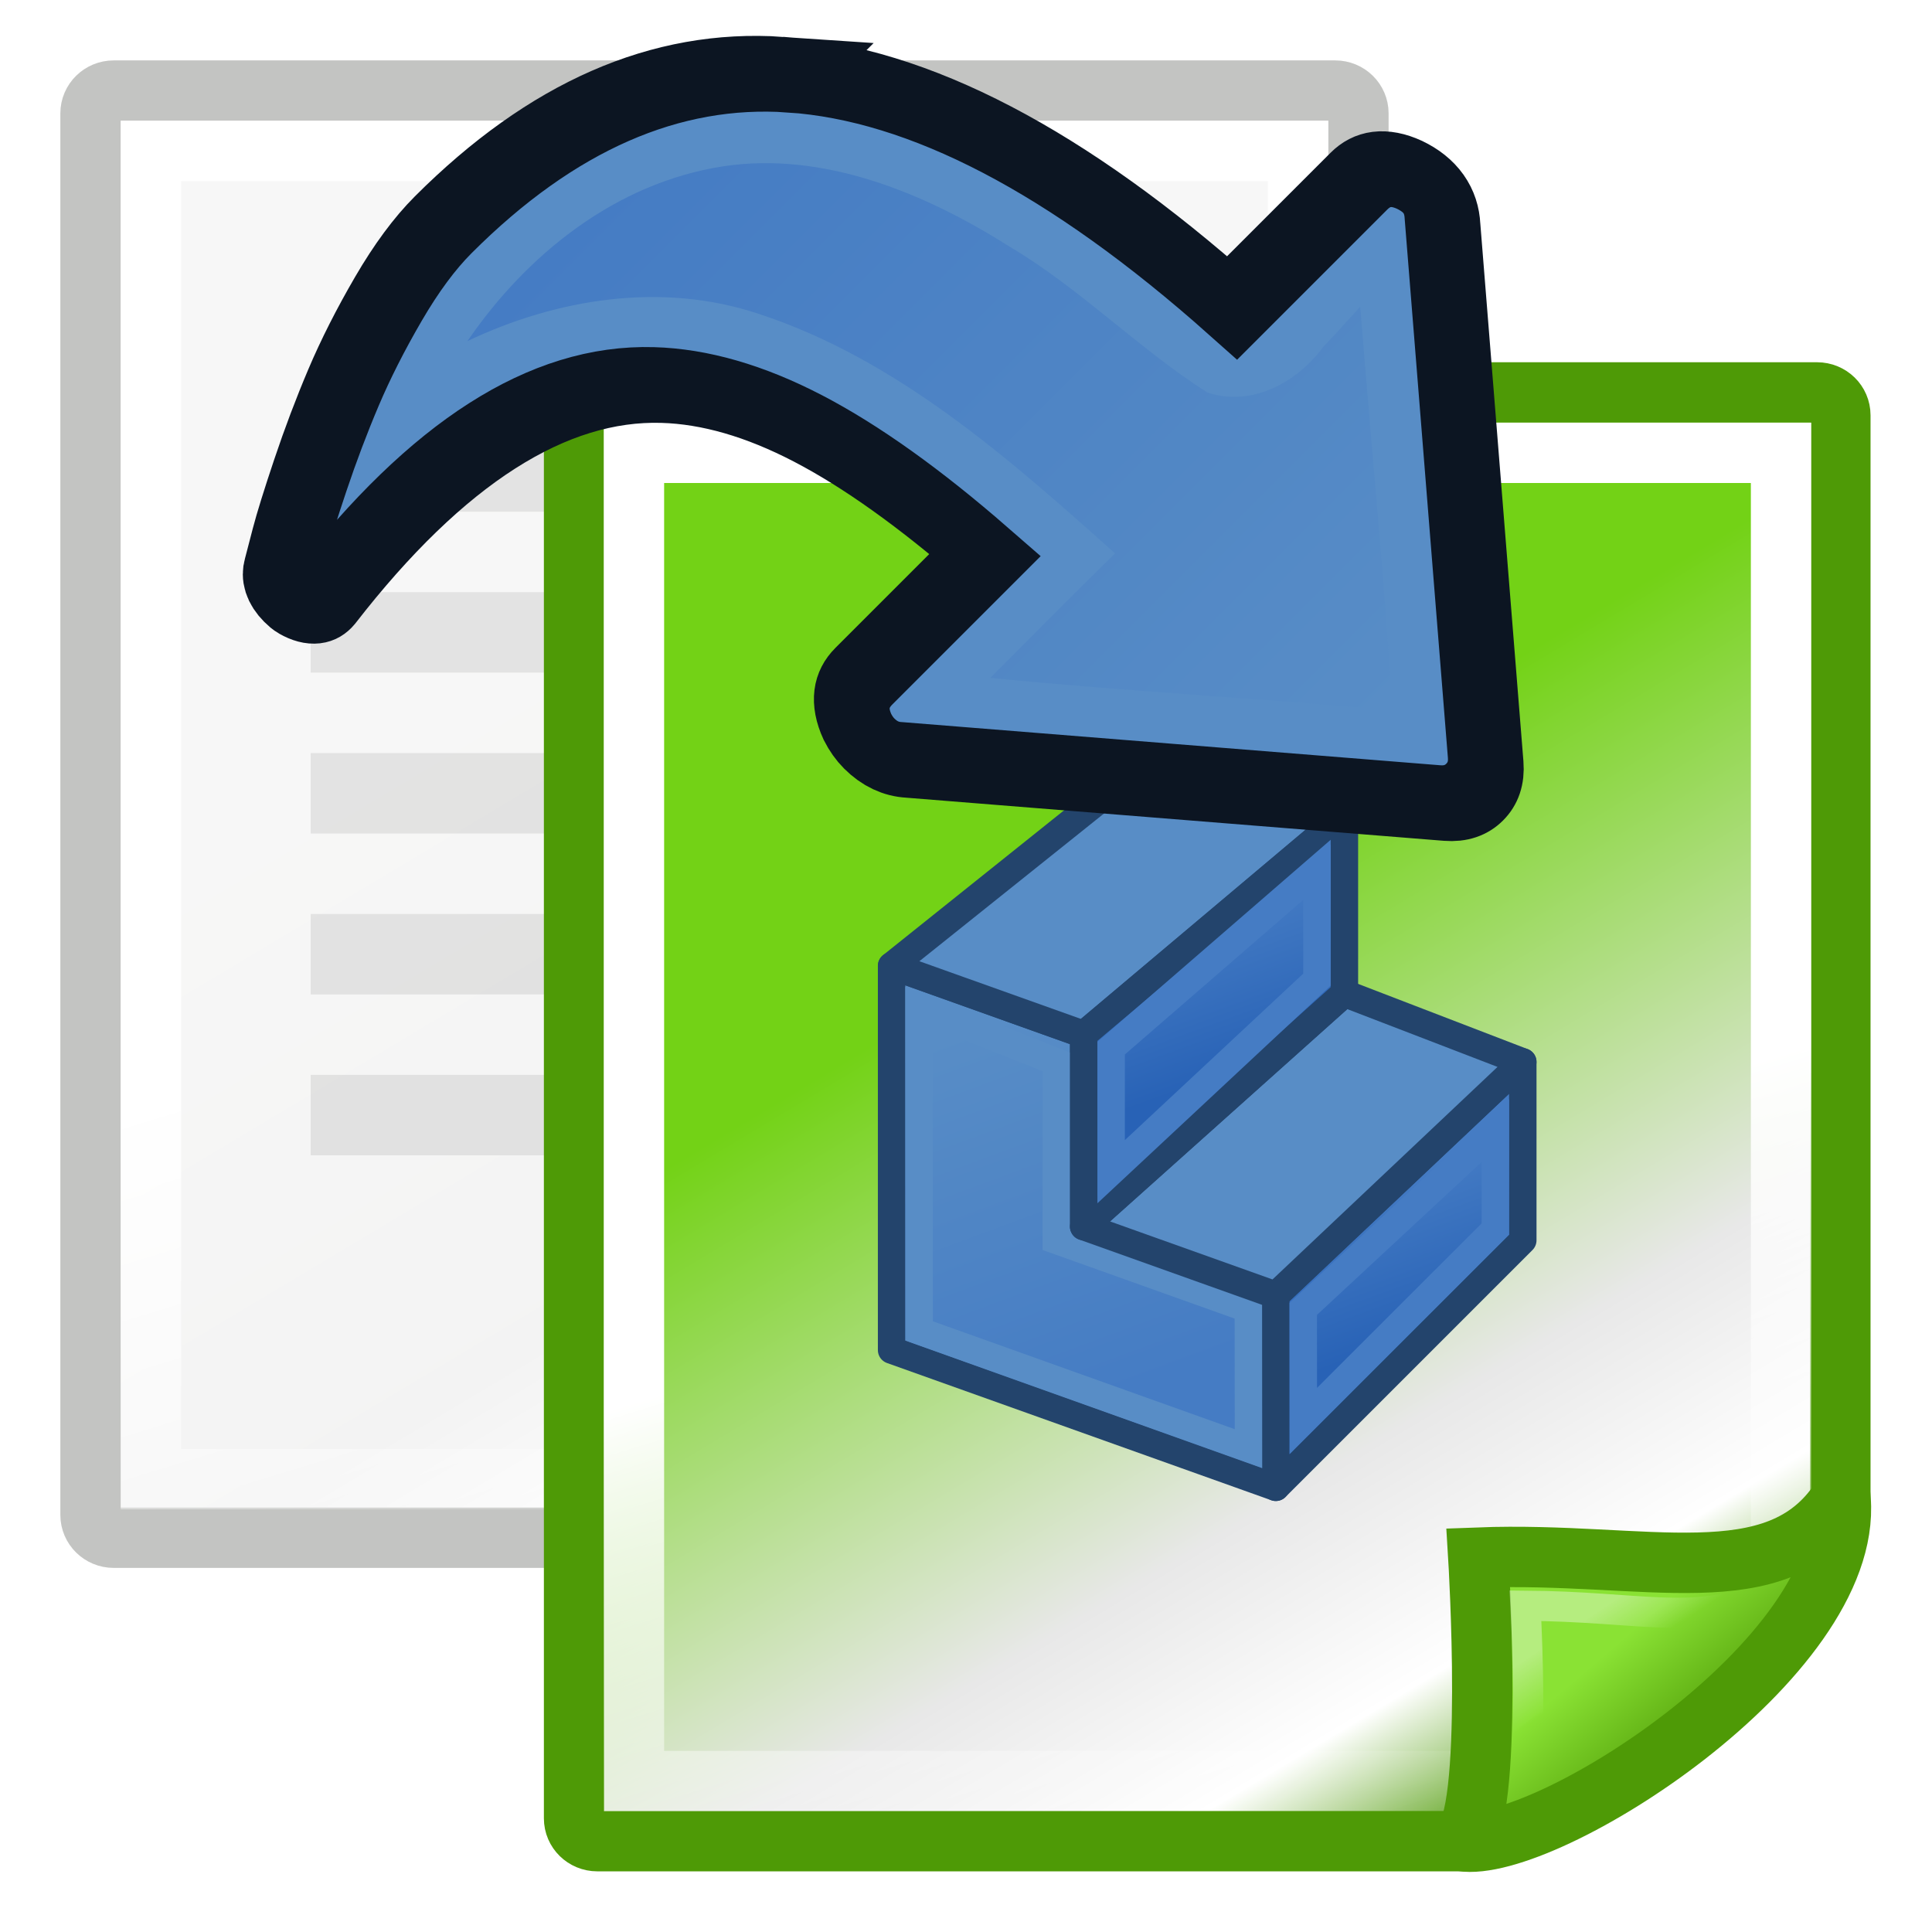
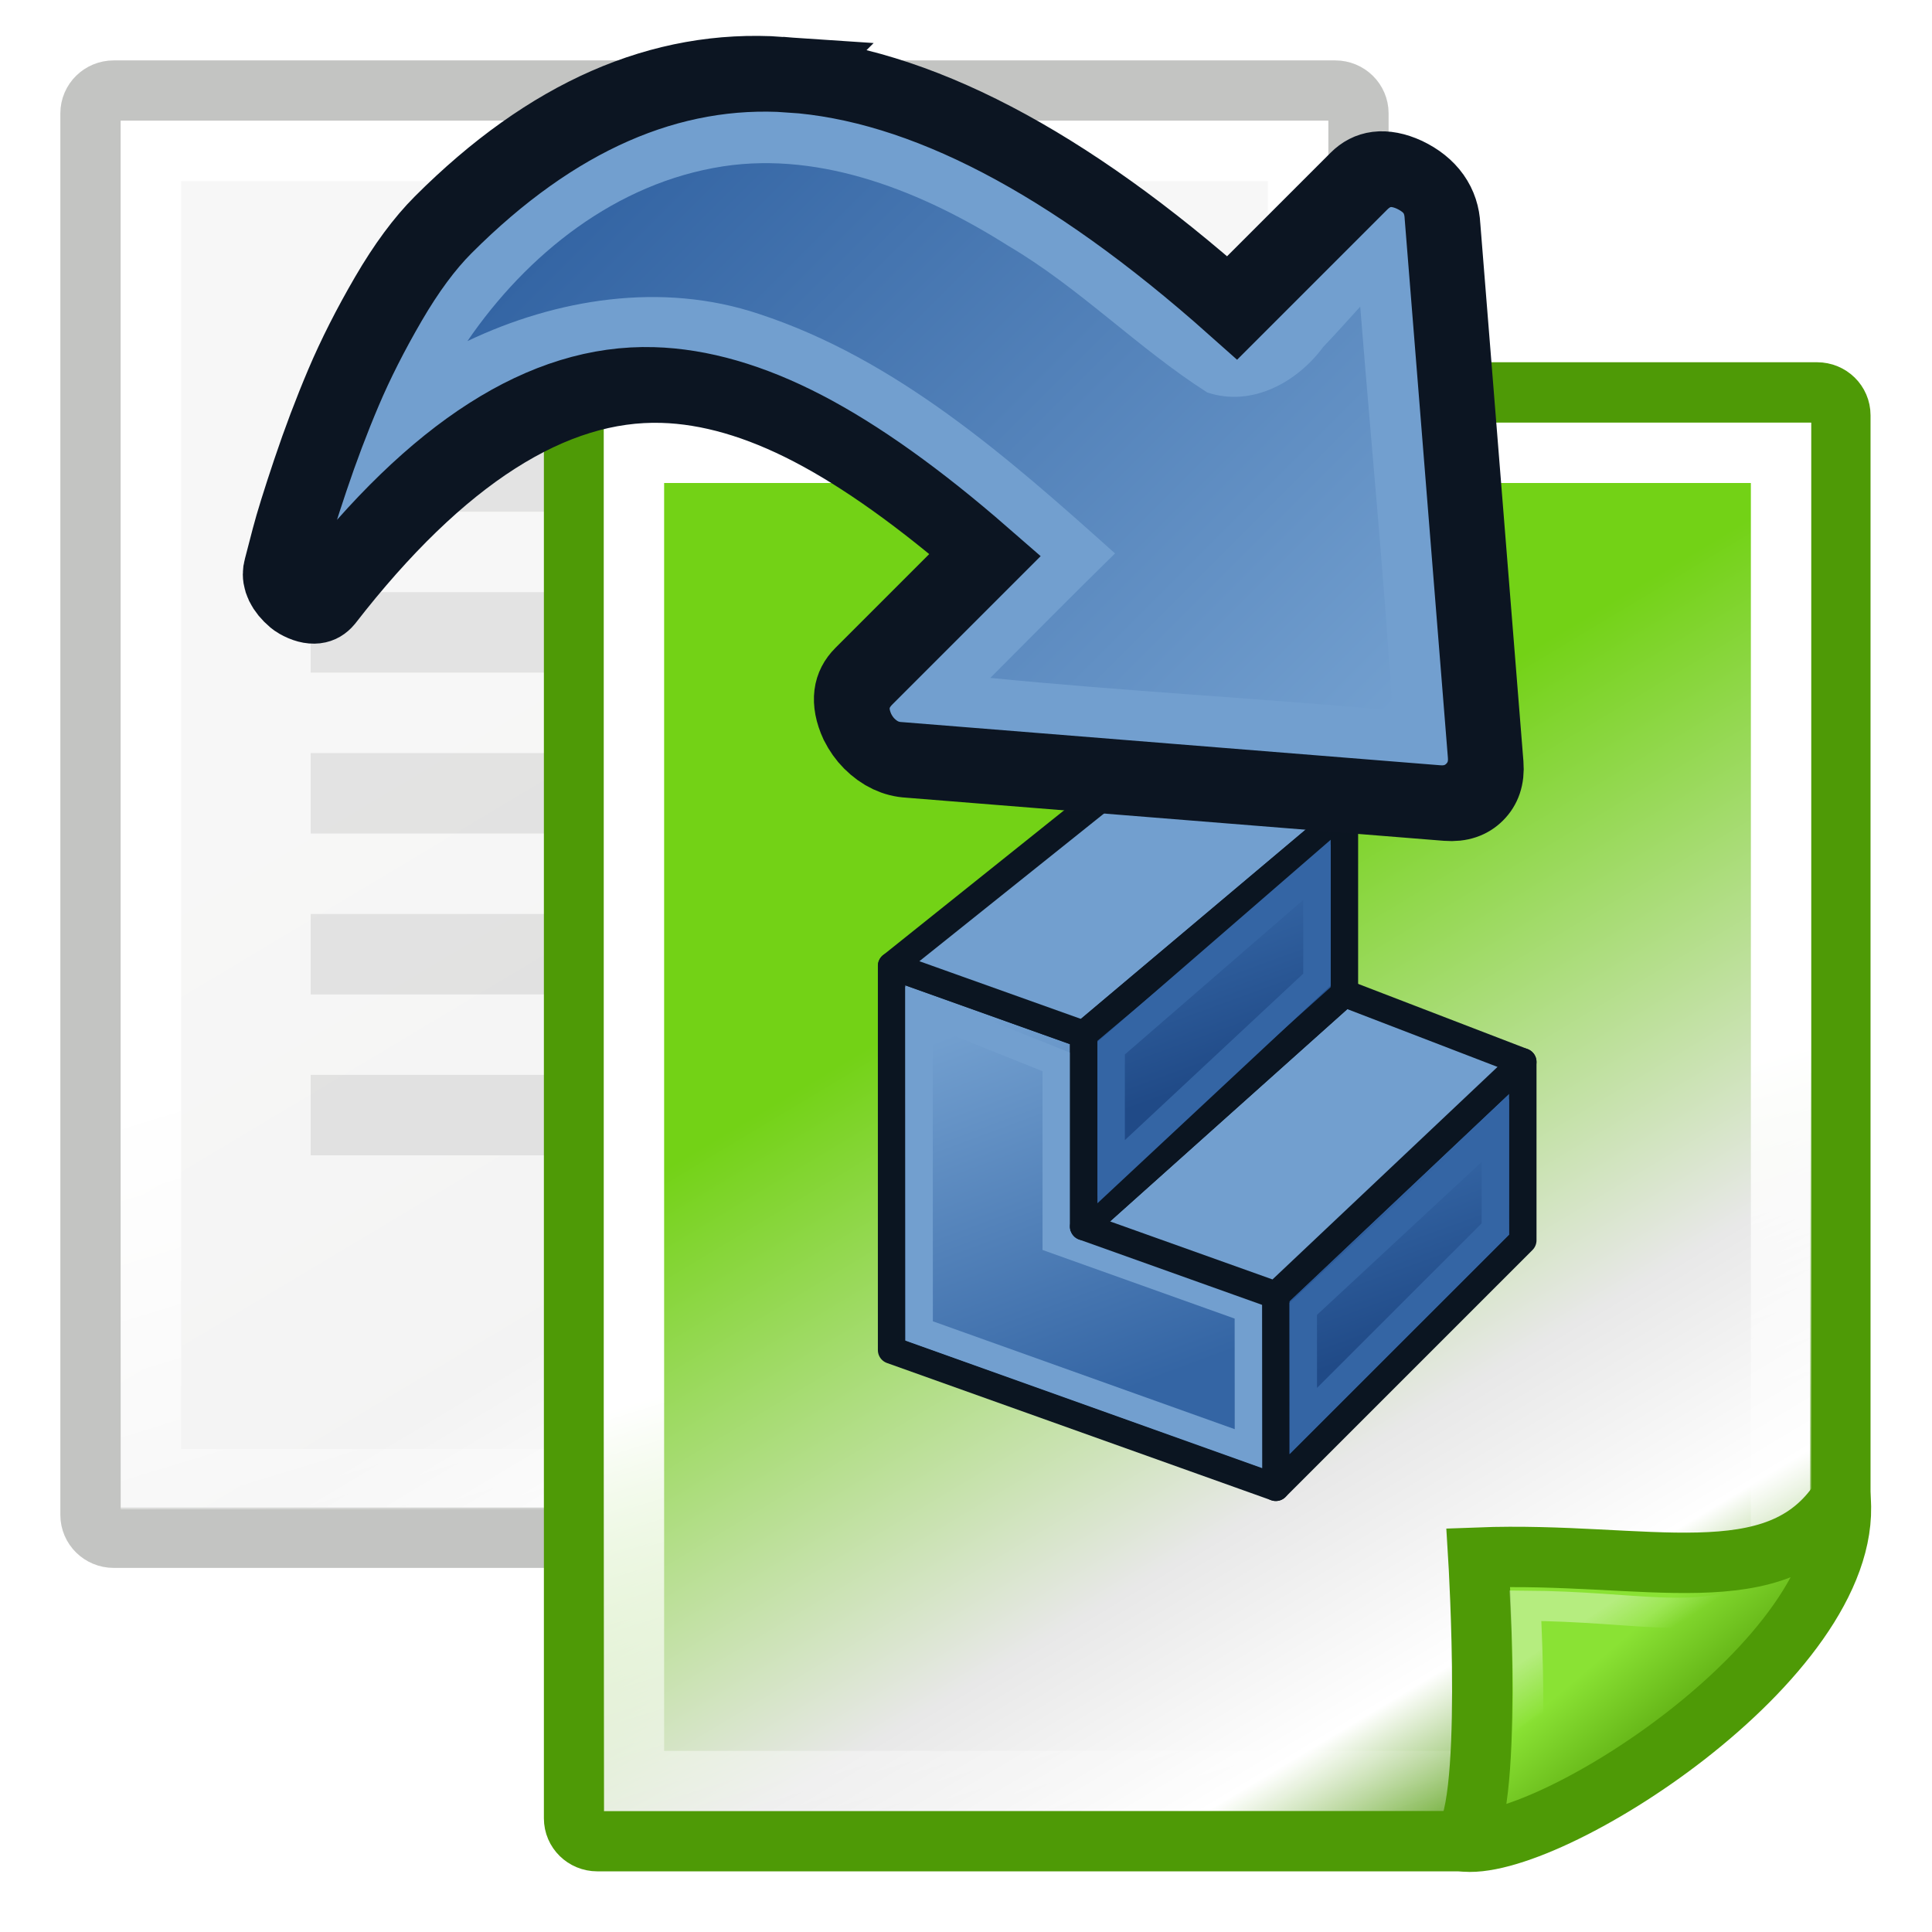
<svg xmlns="http://www.w3.org/2000/svg" xmlns:xlink="http://www.w3.org/1999/xlink" width="64" height="64" id="svg4198" version="1.1">
  <defs id="defs4200">
    <linearGradient id="linearGradient978">
      <stop id="stop970" offset="0" style="stop-color:#73d216;stop-opacity:1" />
      <stop style="stop-color:#e8e8e8;stop-opacity:1;" offset="0.599" id="stop972" />
      <stop style="stop-color:#ffffff;stop-opacity:1;" offset="0.828" id="stop974" />
      <stop id="stop976" offset="1" style="stop-color:#4e9a06;stop-opacity:1" />
    </linearGradient>
    <linearGradient id="linearGradient15218">
      <stop style="stop-color:#f0f0ef;stop-opacity:1;" offset="0" id="stop15220" />
      <stop id="stop2269" offset="0.599" style="stop-color:#e8e8e8;stop-opacity:1;" />
      <stop id="stop2267" offset="0.828" style="stop-color:#ffffff;stop-opacity:1;" />
      <stop style="stop-color:#d8d8d3;stop-opacity:1;" offset="1" id="stop15222" />
    </linearGradient>
    <linearGradient id="linearGradient2259">
      <stop style="stop-color:#ffffff;stop-opacity:1;" offset="0" id="stop2261" />
      <stop style="stop-color:#ffffff;stop-opacity:0;" offset="1" id="stop2263" />
    </linearGradient>
    <linearGradient id="linearGradient2224">
      <stop style="stop-color:#4e9a06;stop-opacity:1" offset="0" id="stop2226" />
      <stop style="stop-color:#8ae234;stop-opacity:1" offset="1" id="stop2228" />
    </linearGradient>
    <linearGradient xlink:href="#linearGradient2224" id="linearGradient2230" x1="35.997" y1="40.458" x2="33.665" y2="37.771" gradientUnits="userSpaceOnUse" gradientTransform="matrix(1.353301,0,0,1.331692,7.728095,-11.61264)" />
    <linearGradient id="linearGradient2251">
      <stop style="stop-color:#ffffff;stop-opacity:1;" offset="0" id="stop2253" />
      <stop style="stop-color:#ffffff;stop-opacity:0;" offset="1" id="stop2255" />
    </linearGradient>
    <linearGradient xlink:href="#linearGradient2251" id="linearGradient2257" x1="33.396" y1="36.921" x2="34.17" y2="38.07" gradientUnits="userSpaceOnUse" gradientTransform="matrix(1.353301,0,0,1.331692,7.858145,-11.88178)" />
    <linearGradient xlink:href="#linearGradient15218" id="linearGradient4258" gradientUnits="userSpaceOnUse" gradientTransform="matrix(1.084283,0,0,0.987595,-8.7244,-4.891713)" x1="22.308" y1="18.992" x2="35.785" y2="39.498" />
    <linearGradient xlink:href="#linearGradient2259" id="linearGradient4260" gradientUnits="userSpaceOnUse" gradientTransform="matrix(0.9820092,0,0,0.9700232,-6.297893,-4.178914)" x1="26.076" y1="26.697" x2="30.811" y2="42.007" />
    <linearGradient xlink:href="#linearGradient2259" id="linearGradient13651" gradientUnits="userSpaceOnUse" gradientTransform="matrix(1.309706,0,0,1.292568,8.535342,-10.65107)" x1="26.076" y1="26.697" x2="30.811" y2="42.007" />
    <linearGradient xlink:href="#linearGradient978" id="linearGradient13653" gradientUnits="userSpaceOnUse" gradientTransform="matrix(1.444291,0,0,1.317411,5.332547,-11.61022)" x1="22.308" y1="18.992" x2="35.785" y2="39.498" />
    <radialGradient r="19.571" fy="33.9" fx="270.583" cy="33.9" cx="270.583" gradientTransform="matrix(1.114922,0.2722306,-0.7507171,3.074564,-471.0863,-148.3286)" gradientUnits="userSpaceOnUse" id="radialGradient3817" xlink:href="#linearGradient3682" />
    <linearGradient id="linearGradient3682">
      <stop id="stop3684" offset="0" style="stop-color:#ff6d0f;stop-opacity:1;" />
      <stop id="stop3686" offset="1" style="stop-color:#ff1000;stop-opacity:1;" />
    </linearGradient>
    <radialGradient r="19.571" fy="29.149" fx="282.646" cy="29.149" cx="282.646" gradientTransform="matrix(0.6186598,0.9666542,-1.033246,0.6612786,-327.2757,-255.8414)" gradientUnits="userSpaceOnUse" id="radialGradient3661" xlink:href="#linearGradient3864" />
    <linearGradient id="linearGradient3864">
      <stop style="stop-color:#71b2f8;stop-opacity:1;" offset="0" id="stop3866" />
      <stop style="stop-color:#002795;stop-opacity:1;" offset="1" id="stop3868" />
    </linearGradient>
    <linearGradient gradientUnits="userSpaceOnUse" y2="24.842" x2="37.124" y1="30.749" x1="32.648" id="linearGradient2696" xlink:href="#linearGradient2690" />
    <linearGradient gradientUnits="userSpaceOnUse" y2="24.842" x2="37.124" y1="31.456" x1="36.714" id="linearGradient2688" xlink:href="#linearGradient2682" />
    <linearGradient gradientUnits="userSpaceOnUse" y2="26.649" x2="53.589" y1="23.668" x1="18.936" id="linearGradient2408" xlink:href="#linearGradient2402" />
    <linearGradient gradientUnits="userSpaceOnUse" y2="20.609" x2="15.985" y1="36.061" x1="62.514" id="linearGradient2386" xlink:href="#linearGradient2380" />
    <radialGradient r="15.645" fy="36.421" fx="24.837" cy="36.421" cx="24.837" gradientTransform="matrix(1,0,0,0.536723,0,16.87306)" gradientUnits="userSpaceOnUse" id="radialGradient1503" xlink:href="#linearGradient8662" />
    <linearGradient y2="50.94" x2="45.38" y1="45.264" x1="46.835" gradientUnits="userSpaceOnUse" id="linearGradient1501" xlink:href="#linearGradient2871" />
    <linearGradient y2="26.048" x2="52.854" y1="26.048" x1="5.965" gradientUnits="userSpaceOnUse" id="linearGradient1493" xlink:href="#linearGradient2797" />
    <linearGradient y2="26.048" x2="52.854" y1="26.048" x1="5.965" gradientUnits="userSpaceOnUse" id="linearGradient1491" xlink:href="#linearGradient2797" />
    <linearGradient y2="26.194" x2="37.065" y1="29.73" x1="37.128" gradientTransform="matrix(-1,0,0,-1,47.52791,45.84741)" gradientUnits="userSpaceOnUse" id="linearGradient1488" xlink:href="#linearGradient2847" />
    <linearGradient y2="19.115" x2="15.419" y1="10.612" x1="13.479" gradientTransform="translate(0.465413,-0.277593)" gradientUnits="userSpaceOnUse" id="linearGradient1486" xlink:href="#linearGradient2831" />
    <linearGradient id="linearGradient8662">
      <stop id="stop8664" offset="0" style="stop-color:#000000;stop-opacity:1;" />
      <stop id="stop8666" offset="1" style="stop-color:#000000;stop-opacity:0;" />
    </linearGradient>
    <linearGradient id="linearGradient2797">
      <stop id="stop2799" offset="0" style="stop-color:#ffffff;stop-opacity:1;" />
      <stop id="stop2801" offset="1" style="stop-color:#ffffff;stop-opacity:0;" />
    </linearGradient>
    <linearGradient id="linearGradient2831">
-       <stop id="stop2833" offset="0" style="stop-color:#457cc4;stop-opacity:1;" />
+       <stop id="stop2833" offset="0" style="stop-color:#3465a4;stop-opacity:1;" />
      <stop style="stop-color:#5b86be;stop-opacity:1;" offset="0.333" id="stop2855" />
      <stop id="stop2835" offset="1" style="stop-color:#83a8d8;stop-opacity:0;" />
    </linearGradient>
    <linearGradient id="linearGradient2847">
-       <stop id="stop2849" offset="0" style="stop-color:#457cc4;stop-opacity:1;" />
-       <stop id="stop2851" offset="1" style="stop-color:#457cc4;stop-opacity:0;" />
+       <stop id="stop2849" offset="0" style="stop-color:#3465a4;stop-opacity:1;" />
+       <stop id="stop2851" offset="1" style="stop-color:#3465a4;stop-opacity:0;" />
    </linearGradient>
    <linearGradient id="linearGradient2871">
-       <stop id="stop2873" offset="0" style="stop-color:#457cc4;stop-opacity:1;" />
-       <stop id="stop2875" offset="1" style="stop-color:#457cc4;stop-opacity:1" />
+       <stop id="stop2873" offset="0" style="stop-color:#3465a4;stop-opacity:1;" />
+       <stop id="stop2875" offset="1" style="stop-color:#3465a4;stop-opacity:1" />
    </linearGradient>
    <linearGradient id="linearGradient2380">
      <stop id="stop2382" offset="0" style="stop-color:#b9cfe7;stop-opacity:1" />
-       <stop id="stop2384" offset="1" style="stop-color:#588dc6;stop-opacity:1" />
+       <stop id="stop2384" offset="1" style="stop-color:#729fcf;stop-opacity:1" />
    </linearGradient>
    <linearGradient id="linearGradient2402">
-       <stop id="stop2404" offset="0" style="stop-color:#588dc6;stop-opacity:1;" />
+       <stop id="stop2404" offset="0" style="stop-color:#729fcf;stop-opacity:1;" />
      <stop id="stop2406" offset="1" style="stop-color:#528ac5;stop-opacity:1;" />
    </linearGradient>
    <linearGradient id="linearGradient2682">
      <stop id="stop2684" offset="0" style="stop-color:#3977c3;stop-opacity:1;" />
      <stop id="stop2686" offset="1" style="stop-color:#89aedc;stop-opacity:0;" />
    </linearGradient>
    <linearGradient id="linearGradient2690">
      <stop id="stop2692" offset="0" style="stop-color:#c4d7eb;stop-opacity:1;" />
      <stop id="stop2694" offset="1" style="stop-color:#c4d7eb;stop-opacity:0;" />
    </linearGradient>
    <linearGradient xlink:href="#linearGradient2380" id="linearGradient3681" gradientUnits="userSpaceOnUse" x1="62.514" y1="36.061" x2="15.985" y2="20.609" />
    <linearGradient xlink:href="#linearGradient2871" id="linearGradient3683" gradientUnits="userSpaceOnUse" x1="46.835" y1="45.264" x2="45.38" y2="50.94" />
    <linearGradient xlink:href="#linearGradient2402" id="linearGradient3685" gradientUnits="userSpaceOnUse" x1="18.936" y1="23.668" x2="53.589" y2="26.649" />
    <linearGradient xlink:href="#linearGradient2871" id="linearGradient3687" gradientUnits="userSpaceOnUse" x1="46.835" y1="45.264" x2="45.38" y2="50.94" />
    <linearGradient xlink:href="#linearGradient2690" id="linearGradient3698" gradientUnits="userSpaceOnUse" x1="32.648" y1="30.749" x2="37.124" y2="24.842" gradientTransform="translate(-64.24781,5.582514)" />
    <linearGradient xlink:href="#linearGradient2682" id="linearGradient3700" gradientUnits="userSpaceOnUse" x1="36.714" y1="31.456" x2="37.124" y2="24.842" gradientTransform="translate(-64.24781,5.582514)" />
    <linearGradient xlink:href="#linearGradient2831" id="linearGradient3705" gradientUnits="userSpaceOnUse" gradientTransform="translate(-63.7824,5.304921)" x1="13.479" y1="10.612" x2="15.419" y2="19.115" />
    <linearGradient xlink:href="#linearGradient2847" id="linearGradient3707" gradientUnits="userSpaceOnUse" gradientTransform="matrix(-1,0,0,-1,-16.7199,51.42992)" x1="37.128" y1="29.73" x2="37.065" y2="26.194" />
    <linearGradient xlink:href="#linearGradient2831" id="linearGradient3745" gradientUnits="userSpaceOnUse" gradientTransform="translate(-63.7824,5.304921)" x1="13.479" y1="10.612" x2="15.419" y2="19.115" />
    <linearGradient xlink:href="#linearGradient2847" id="linearGradient3747" gradientUnits="userSpaceOnUse" gradientTransform="matrix(-1,0,0,-1,-16.7199,51.42992)" x1="37.128" y1="29.73" x2="37.065" y2="26.194" />
    <linearGradient xlink:href="#linearGradient2380" id="linearGradient3749" gradientUnits="userSpaceOnUse" x1="62.514" y1="36.061" x2="15.985" y2="20.609" />
    <linearGradient xlink:href="#linearGradient2871" id="linearGradient3751" gradientUnits="userSpaceOnUse" x1="46.835" y1="45.264" x2="45.38" y2="50.94" />
    <linearGradient xlink:href="#linearGradient2380" id="linearGradient3753" gradientUnits="userSpaceOnUse" x1="62.514" y1="36.061" x2="15.985" y2="20.609" />
    <linearGradient xlink:href="#linearGradient2797" id="linearGradient3755" gradientUnits="userSpaceOnUse" x1="5.965" y1="26.048" x2="52.854" y2="26.048" />
    <linearGradient gradientTransform="matrix(0.8506406,0,0,0.8506406,98.19778,5.187313)" xlink:href="#linearGradient3682-0" id="linearGradient3806" x1="-206.699" y1="68.842" x2="-211.402" y2="7.711" gradientUnits="userSpaceOnUse" />
    <linearGradient id="linearGradient3682-0">
      <stop id="stop3684-0" offset="0" style="stop-color:#a40000;stop-opacity:1" />
      <stop id="stop3686-0" offset="1" style="stop-color:#ef2929;stop-opacity:1" />
    </linearGradient>
    <linearGradient xlink:href="#linearGradient3864-9" id="linearGradient3808" x1="-146.745" y1="58.262" x2="-157.325" y2="26.521" gradientUnits="userSpaceOnUse" gradientTransform="matrix(1.009449,0,0,1.009449,-20.30797,3.726008)" />
    <linearGradient id="linearGradient3864-9">
-       <stop style="stop-color:#2862b6;stop-opacity:1" offset="0" id="stop3866-1" />
-       <stop style="stop-color:#588dc6;stop-opacity:1" offset="1" id="stop3868-1" />
+       <stop style="stop-color:#204a87;stop-opacity:1" offset="0" id="stop3866-1" />
+       <stop style="stop-color:#729fcf;stop-opacity:1" offset="1" id="stop3868-1" />
    </linearGradient>
    <linearGradient y2="26.521" x2="-157.325" y1="58.262" x1="-146.745" gradientTransform="matrix(0.8586786,0,0,0.8586786,80.92299,8.356807)" gradientUnits="userSpaceOnUse" id="linearGradient3168" xlink:href="#linearGradient3864-9" />
    <linearGradient xlink:href="#linearGradient3864-9" id="linearGradient3212" gradientUnits="userSpaceOnUse" gradientTransform="matrix(0.8586786,0,0,0.8586786,80.92299,8.356807)" x1="-146.745" y1="58.262" x2="-157.325" y2="26.521" />
    <linearGradient xlink:href="#linearGradient3682-0" id="linearGradient3214" gradientUnits="userSpaceOnUse" gradientTransform="matrix(0.8506406,0,0,0.8506406,98.19778,5.187313)" x1="-206.699" y1="68.842" x2="-211.402" y2="7.711" />
    <linearGradient xlink:href="#linearGradient4383" id="linearGradient2" x1="1137.309" y1="1091.99" x2="1307.952" y2="1091.99" gradientUnits="userSpaceOnUse" />
    <linearGradient id="linearGradient4383">
-       <stop id="stop4385" offset="0" style="stop-color:#457cc4;stop-opacity:1" />
-       <stop id="stop4387" offset="1" style="stop-color:#588dc6;stop-opacity:1" />
+       <stop id="stop4385" offset="0" style="stop-color:#3465a4;stop-opacity:1" />
+       <stop id="stop4387" offset="1" style="stop-color:#729fcf;stop-opacity:1" />
    </linearGradient>
    <linearGradient y2="27.588" x2="17.244" y1="54.588" x1="27.244" gradientTransform="translate(65.75647,954.774)" gradientUnits="userSpaceOnUse" id="linearGradient69056" xlink:href="#linearGradient4383" />
    <linearGradient gradientTransform="translate(68.28565,958.7763)" gradientUnits="userSpaceOnUse" y2="34.586" x2="44.714" y1="45.586" x1="48.714" id="linearGradient4399" xlink:href="#linearGradient4393" />
    <linearGradient id="linearGradient4393">
-       <stop id="stop4395" offset="0" style="stop-color:#2862b6;stop-opacity:1" />
-       <stop id="stop4397" offset="1" style="stop-color:#457cc4;stop-opacity:1" />
+       <stop id="stop4395" offset="0" style="stop-color:#204a87;stop-opacity:1" />
+       <stop id="stop4397" offset="1" style="stop-color:#3465a4;stop-opacity:1" />
    </linearGradient>
    <linearGradient y2="34.586" x2="44.714" y1="45.586" x1="48.714" gradientTransform="translate(54.28565,939.7763)" gradientUnits="userSpaceOnUse" id="linearGradient69042" xlink:href="#linearGradient4393" />
  </defs>
  <g id="layer1" transform="translate(0,16)">
    <g id="g4268" style="opacity:0.5" transform="matrix(1.3337,0,0,1.332512,0.9348441,-15.08262)">
      <rect y="34.033" x="20.162" height="2" width="13" id="rect2279" style="color:#000000;display:inline;overflow:visible;visibility:visible;opacity:0.17;fill:#000000;fill-opacity:1;fill-rule:evenodd;stroke:none;stroke-width:1;marker:none" />
      <rect ry="0.566" rx="0.576" y="1.563" x="1.548" height="35.977" width="31.491" id="rect4238" style="fill:url(#linearGradient4258);fill-opacity:1;fill-rule:evenodd;stroke:#888a85;stroke-width:1.5;stroke-linecap:butt;stroke-linejoin:miter;stroke-miterlimit:4;stroke-dasharray:none;stroke-dashoffset:0;stroke-opacity:1" />
      <rect ry="0" rx="0" y="3.064" x="3.048" height="33.02" width="28.492" id="rect4240" style="fill:none;stroke:url(#linearGradient4260);stroke-width:1.5;stroke-linecap:butt;stroke-linejoin:miter;stroke-miterlimit:4;stroke-dasharray:none;stroke-dashoffset:0;stroke-opacity:1" />
      <rect y="10.033" x="7.016" height="2" width="21" id="rect4248" style="color:#000000;display:inline;overflow:visible;visibility:visible;opacity:0.17;fill:#000000;fill-opacity:1;fill-rule:evenodd;stroke:none;stroke-width:1;marker:none" />
      <rect style="color:#000000;display:inline;overflow:visible;visibility:visible;opacity:0.17;fill:#000000;fill-opacity:1;fill-rule:evenodd;stroke:none;stroke-width:1;marker:none" id="rect4250" width="20" height="2" x="7.016" y="14.033" />
      <rect y="18.033" x="7.016" height="2" width="18" id="rect4252" style="color:#000000;display:inline;overflow:visible;visibility:visible;opacity:0.17;fill:#000000;fill-opacity:1;fill-rule:evenodd;stroke:none;stroke-width:1;marker:none" />
      <rect style="color:#000000;display:inline;overflow:visible;visibility:visible;opacity:0.17;fill:#000000;fill-opacity:1;fill-rule:evenodd;stroke:none;stroke-width:1;marker:none" id="rect4254" width="21" height="2" x="7.016" y="22.033" />
      <rect y="26.033" x="7.016" height="2" width="13" id="rect4256" style="color:#000000;display:inline;overflow:visible;visibility:visible;opacity:0.17;fill:#000000;fill-opacity:1;fill-rule:evenodd;stroke:none;stroke-width:1;marker:none" />
    </g>
    <path id="rect12413" d="m 19.788,-3 h 40.405 c 0.427,0 0.771,0.337 0.771,0.756 V 33.934 c 0,3.298 -9.31,11.057 -12.542,11.057 H 19.788 c -0.427,0 -0.771,-0.337 -0.771,-0.756 V -2.244 c 0,-0.419 0.344,-0.756 0.771,-0.756 z" style="fill:url(#linearGradient13653);fill-opacity:1;fill-rule:evenodd;stroke:#4e9a06;stroke-width:2;stroke-linecap:butt;stroke-linejoin:miter;stroke-miterlimit:4;stroke-dashoffset:0;stroke-opacity:1" />
    <rect style="fill:none;stroke:url(#linearGradient13651);stroke-width:2;stroke-linecap:butt;stroke-linejoin:miter;stroke-miterlimit:4;stroke-dasharray:none;stroke-dashoffset:0;stroke-opacity:1" id="rect15244" width="38" height="44" x="21" y="-1" rx="0" ry="0" />
    <path style="color:#000000;display:inline;overflow:visible;visibility:visible;fill:url(#linearGradient2230);fill-opacity:1;fill-rule:evenodd;stroke:#4e9a06;stroke-width:2;stroke-linecap:butt;stroke-linejoin:miter;stroke-miterlimit:4;stroke-dasharray:none;stroke-dashoffset:0;stroke-opacity:1;marker:none" d="m 48.407,44.989 c 2.748,0.439 12.977,-6.032 12.565,-11.317 -2.116,3.227 -6.44,1.714 -12,1.925 0,0 0.535,8.725 -0.565,9.391 z" id="path2210" />
    <path id="path2247" d="m 50.5,42.301 c 1.854,-0.911 5.993,-2.858 7.751,-5.363 -2.16,0.906 -3.989,0.279 -7.717,0.254 0,0 0.22,4.078 -0.034,5.11 z" style="color:#000000;display:inline;overflow:visible;visibility:visible;opacity:0.369;fill:none;stroke:url(#linearGradient2257);stroke-width:1;stroke-linecap:butt;stroke-linejoin:miter;stroke-miterlimit:4;stroke-dasharray:none;stroke-dashoffset:0;stroke-opacity:1;marker:none" />
  </g>
  <g id="g933" transform="matrix(0.4545446,0,0,0.4545446,-5.010072,-412.7135)">
-     <path style="fill:url(#linearGradient69056);fill-opacity:1;fill-rule:nonzero;stroke:#23446c;stroke-width:2;stroke-linejoin:round;stroke-miterlimit:4;stroke-dasharray:none" d="m 76,1006.362 v -28 l 14,5 v 14 l 14,5 v 14 z" id="path4381" />
-     <path style="fill:url(#linearGradient4399);fill-opacity:1;fill-rule:nonzero;stroke:#23446c;stroke-width:2;stroke-linejoin:round;stroke-miterlimit:4;stroke-dasharray:none" d="m 104,1016.362 v -14 l 18,-17 v 13 z" id="path4391" />
-     <path style="fill:#588dc6;fill-opacity:1;fill-rule:nonzero;stroke:#23446c;stroke-width:2;stroke-linejoin:round;stroke-miterlimit:4;stroke-dasharray:none" d="m 76,978.362 20,-16 13,5 -19,16 z" id="path4403" />
-     <path style="fill:none;stroke:#588dc6;stroke-width:2;stroke-linejoin:miter;stroke-miterlimit:4;stroke-dasharray:none" d="M 78.008,1004.968 78,981.362 l 10,4 v 13 l 14,5 0.008,10.185 z" id="path4381-7" />
-     <path style="fill:none;stroke:#457cc4;stroke-width:2;stroke-linejoin:miter;stroke-miterlimit:4;stroke-dasharray:none" d="m 106.005,1011.53 -0.005,-8.168 14,-13 0.002,7.177 z" id="path4391-0" />
-     <path id="path69038" d="m 90,997.362 19,-17 13,5 -18,17 z" style="fill:#588dc6;fill-opacity:1;fill-rule:nonzero;stroke:#23446c;stroke-width:2;stroke-linejoin:round;stroke-miterlimit:4;stroke-dasharray:none" />
-     <path id="path69040" d="m 90,997.362 v -14 l 19,-16 v 13 z" style="fill:url(#linearGradient69042);fill-opacity:1;fill-rule:nonzero;stroke:#23446c;stroke-width:2;stroke-linejoin:round;stroke-miterlimit:4;stroke-dasharray:none" />
-     <path id="path69044" d="m 92,993.362 v -9 l 15,-13 v 8 z" style="fill:none;stroke:#457cc4;stroke-width:2;stroke-linejoin:miter;stroke-miterlimit:4;stroke-dasharray:none" />
+     <path style="fill:url(#linearGradient69056);fill-opacity:1;fill-rule:nonzero;stroke:#0b1521;stroke-width:2;stroke-linejoin:round;stroke-miterlimit:4;stroke-dasharray:none" d="m 76,1006.362 v -28 l 14,5 v 14 l 14,5 v 14 z" id="path4381" />
+     <path style="fill:url(#linearGradient4399);fill-opacity:1;fill-rule:nonzero;stroke:#0b1521;stroke-width:2;stroke-linejoin:round;stroke-miterlimit:4;stroke-dasharray:none" d="m 104,1016.362 v -14 l 18,-17 v 13 z" id="path4391" />
+     <path style="fill:#729fcf;fill-opacity:1;fill-rule:nonzero;stroke:#0b1521;stroke-width:2;stroke-linejoin:round;stroke-miterlimit:4;stroke-dasharray:none" d="m 76,978.362 20,-16 13,5 -19,16 z" id="path4403" />
+     <path style="fill:none;stroke:#729fcf;stroke-width:2;stroke-linejoin:miter;stroke-miterlimit:4;stroke-dasharray:none" d="M 78.008,1004.968 78,981.362 l 10,4 v 13 l 14,5 0.008,10.185 z" id="path4381-7" />
+     <path style="fill:none;stroke:#3465a4;stroke-width:2;stroke-linejoin:miter;stroke-miterlimit:4;stroke-dasharray:none" d="m 106.005,1011.53 -0.005,-8.168 14,-13 0.002,7.177 z" id="path4391-0" />
+     <path id="path69038" d="m 90,997.362 19,-17 13,5 -18,17 z" style="fill:#729fcf;fill-opacity:1;fill-rule:nonzero;stroke:#0b1521;stroke-width:2;stroke-linejoin:round;stroke-miterlimit:4;stroke-dasharray:none" />
+     <path id="path69040" d="m 90,997.362 v -14 l 19,-16 v 13 z" style="fill:url(#linearGradient69042);fill-opacity:1;fill-rule:nonzero;stroke:#0b1521;stroke-width:2;stroke-linejoin:round;stroke-miterlimit:4;stroke-dasharray:none" />
+     <path id="path69044" d="m 92,993.362 v -9 l 15,-13 v 8 z" style="fill:none;stroke:#3465a4;stroke-width:2;stroke-linejoin:miter;stroke-miterlimit:4;stroke-dasharray:none" />
  </g>
  <g id="g4310" transform="matrix(0.1267654,0.1267654,-0.1120873,0.1120872,1.194934,-263.1447)">
-     <path id="path4312" d="m 1145.565,1074.154 c 18.594,-18.383 48.217,-28.906 88.869,-31.574 v -37.433 c 0,-4 1.929,-6.81 5.787,-8.43 4.055,-1.616 7.517,-0.952 10.385,2.001 l 75.958,73.151 c 1.88,1.812 2.818,3.954 2.818,6.43 0,2.477 -0.939,4.619 -2.818,6.429 l -75.96,73.15 c -1.783,1.81 -4.006,2.715 -6.677,2.715 -1.187,0 -2.422,-0.238 -3.708,-0.714 -3.857,-1.62 -5.788,-4.427 -5.788,-8.43 v -35.862 c -15.923,1.239 -29.15,3.739 -39.688,7.501 -10.533,3.763 -18.964,9.025 -25.295,15.788 -14.738,15.716 -19.981,42.621 -15.727,80.724 0.195,2.478 -0.939,4.096 -3.413,4.858 -0.297,0.097 -0.741,0.142 -1.335,0.142 -1.978,0 -3.361,-0.809 -4.154,-2.429 l -2.967,-5.715 c -1.383,-2.668 -3.386,-6.978 -6.007,-12.931 -2.619,-5.956 -4.997,-11.907 -7.124,-17.861 -2.127,-5.952 -4.03,-12.524 -5.712,-19.715 -1.681,-7.194 -2.522,-13.551 -2.522,-19.074 0,-32.004 8.361,-56.243 25.078,-72.722 z" style="opacity:1;fill:#588dc6;fill-opacity:1;stroke:#0c1522;stroke-width:14.83;stroke-miterlimit:4;stroke-dasharray:none;stroke-opacity:1" />
+     <path id="path4312" d="m 1145.565,1074.154 c 18.594,-18.383 48.217,-28.906 88.869,-31.574 v -37.433 c 0,-4 1.929,-6.81 5.787,-8.43 4.055,-1.616 7.517,-0.952 10.385,2.001 l 75.958,73.151 c 1.88,1.812 2.818,3.954 2.818,6.43 0,2.477 -0.939,4.619 -2.818,6.429 l -75.96,73.15 c -1.783,1.81 -4.006,2.715 -6.677,2.715 -1.187,0 -2.422,-0.238 -3.708,-0.714 -3.857,-1.62 -5.788,-4.427 -5.788,-8.43 v -35.862 c -15.923,1.239 -29.15,3.739 -39.688,7.501 -10.533,3.763 -18.964,9.025 -25.295,15.788 -14.738,15.716 -19.981,42.621 -15.727,80.724 0.195,2.478 -0.939,4.096 -3.413,4.858 -0.297,0.097 -0.741,0.142 -1.335,0.142 -1.978,0 -3.361,-0.809 -4.154,-2.429 l -2.967,-5.715 c -1.383,-2.668 -3.386,-6.978 -6.007,-12.931 -2.619,-5.956 -4.997,-11.907 -7.124,-17.861 -2.127,-5.952 -4.03,-12.524 -5.712,-19.715 -1.681,-7.194 -2.522,-13.551 -2.522,-19.074 0,-32.004 8.361,-56.243 25.078,-72.722 z" style="opacity:1;fill:#729fcf;fill-opacity:1;stroke:#0c1522;stroke-width:14.83;stroke-miterlimit:4;stroke-dasharray:none;stroke-opacity:1" />
    <path style="opacity:1;fill:url(#linearGradient2);fill-opacity:1;stroke:none;stroke-width:34.753;stroke-miterlimit:4;stroke-dasharray:none;stroke-opacity:1" d="m 1252.646,1025.062 c 18.444,17.762 37.163,35.196 55.306,53.324 -19.091,18.007 -37.542,36.784 -56.775,54.618 -0.018,-12.274 -0.087,-24.549 0.032,-36.823 -26.446,1.641 -53.969,3.575 -77.82,17.23 -17.009,9.58 -28.488,27.811 -34.539,47.088 -3.574,-21.597 -1.29,-45.341 10.607,-63.661 11.027,-16.901 29.536,-25.727 47.629,-30.34 14.784,-4.328 30.256,-4.013 45.128,-7.726 7.839,-4.398 10.419,-14.928 9.218,-23.842 -0.062,-3.792 -0.289,-7.633 -0.432,-11.451 0.549,0.527 1.098,1.055 1.647,1.583 z" id="path4314" />
  </g>
</svg>
